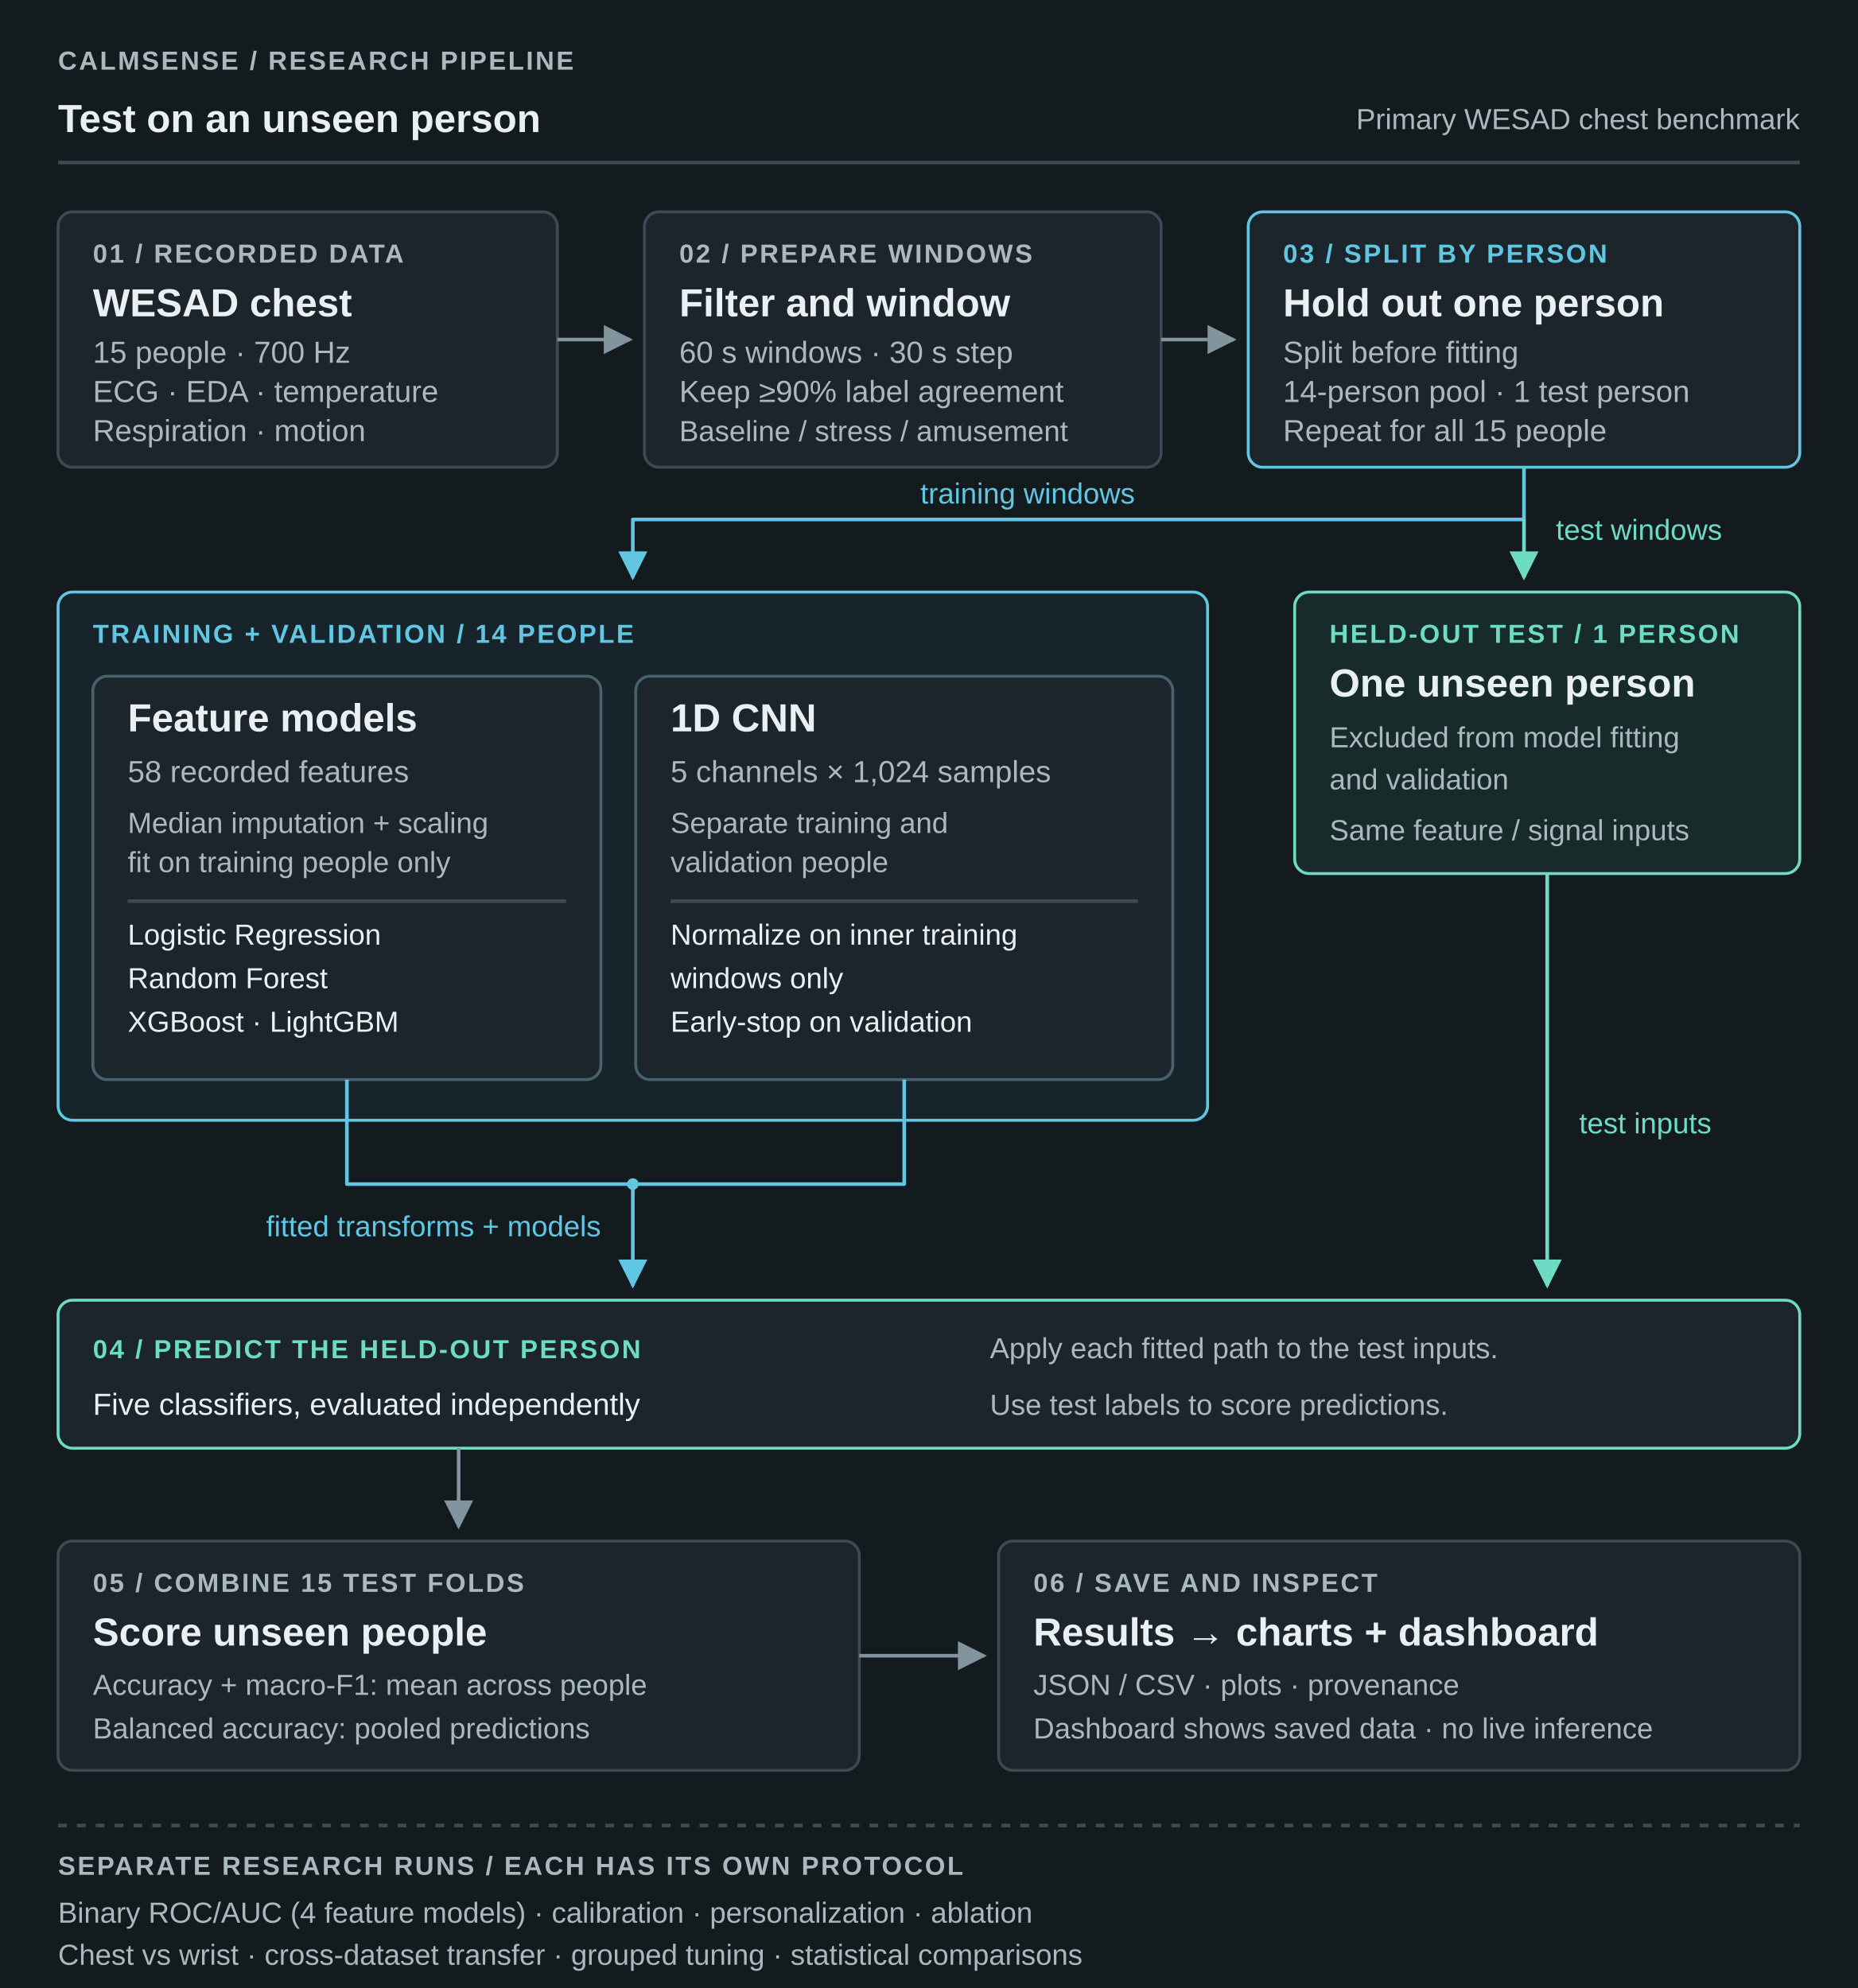
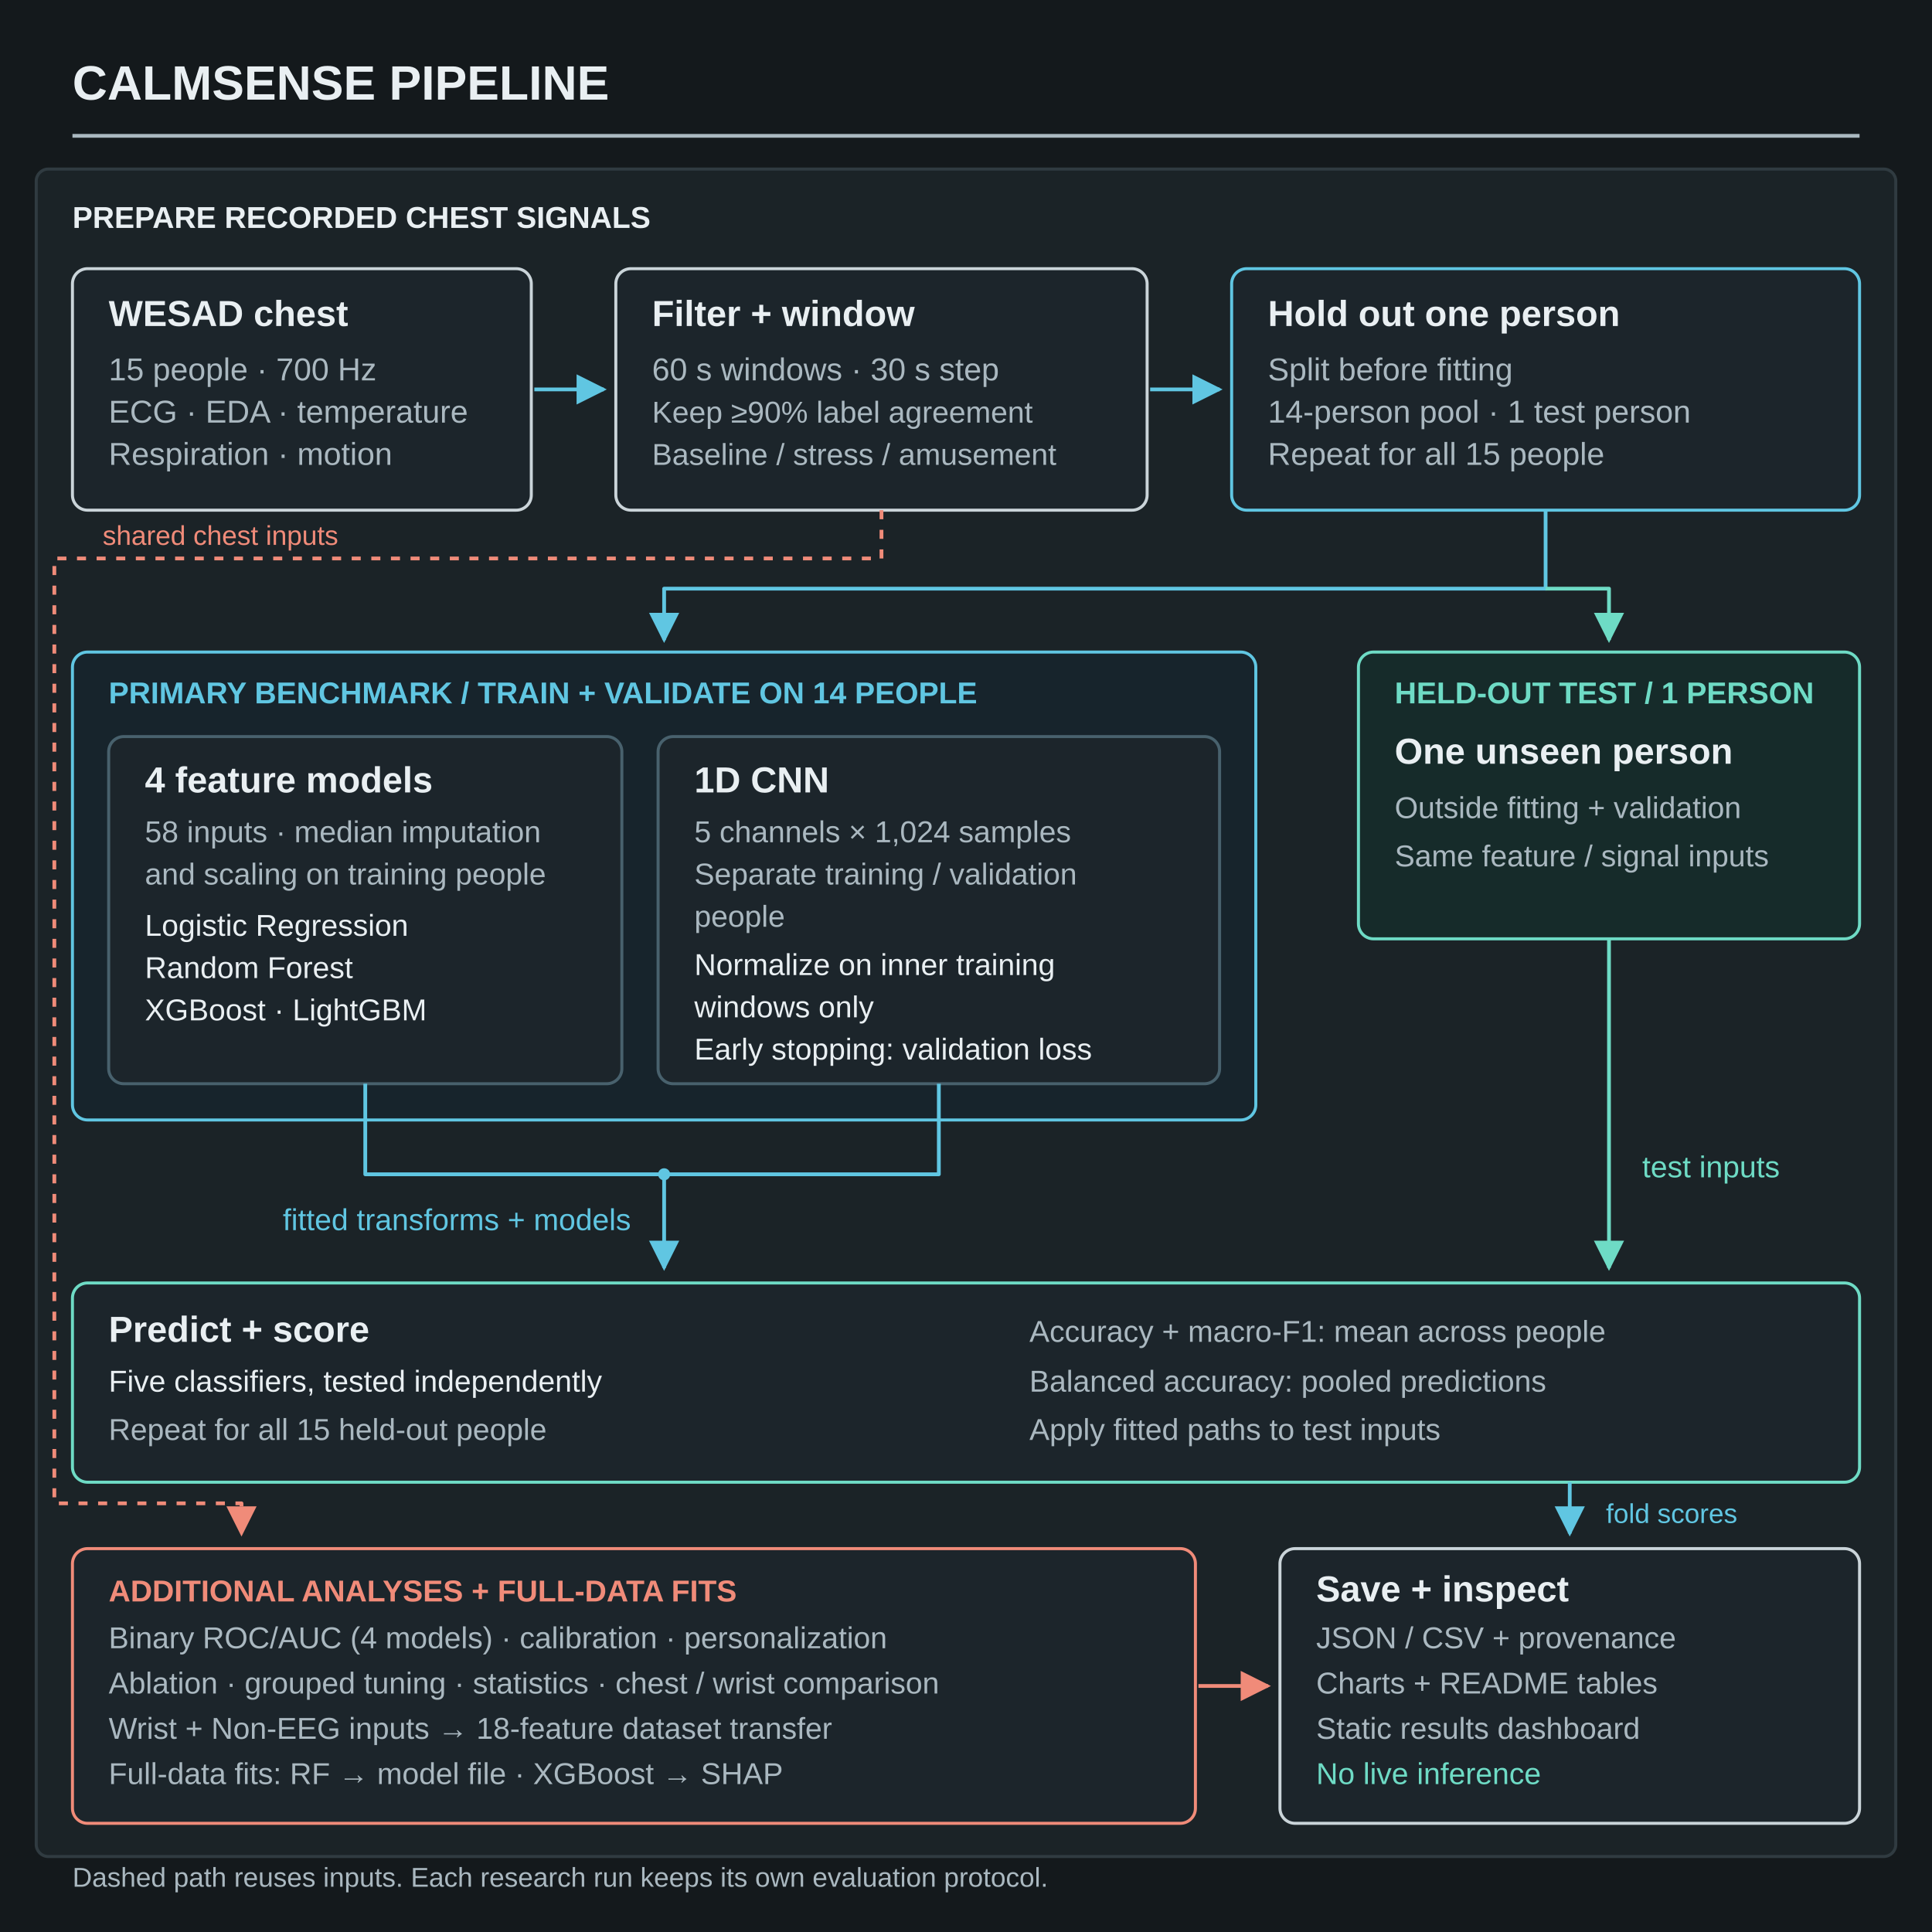
- <svg xmlns="http://www.w3.org/2000/svg" width="1280" height="1370" viewBox="0 0 1280 1370" role="img" aria-labelledby="pipeline-title pipeline-description">
+ <svg xmlns="http://www.w3.org/2000/svg" width="1280" height="1280" viewBox="0 0 1280 1280" role="img" aria-labelledby="pipeline-title pipeline-description">
  <defs>
    <style>
      text { font-family: Arial, Helvetica, sans-serif; }
-       .heading { font-size: 27px; font-weight: 700; }
+       .heading { font-size: 24px; font-weight: 700; }
      .body { font-size: 21px; }
      .label { font-size: 20px; }
-       .eyebrow { font-size: 18px; font-weight: 700; letter-spacing: 1.4px; }
+       .eyebrow { font-size: 20px; font-weight: 700; }
+       .title { font-size: 32px; font-weight: 600; }
+       .small { font-size: 18px; }
      .connector { fill: none; stroke-width: 2.5; stroke-linejoin: round; }
    </style>
    <marker id="arrow-cyan" viewBox="0 0 10 10" refX="9" refY="5" markerWidth="8" markerHeight="8" orient="auto-start-reverse">
      <path d="M 0 0 L 10 5 L 0 10 Z" fill="#60c6e2" />
    </marker>
    <marker id="arrow-teal" viewBox="0 0 10 10" refX="9" refY="5" markerWidth="8" markerHeight="8" orient="auto-start-reverse">
      <path d="M 0 0 L 10 5 L 0 10 Z" fill="#6edbc5" />
    </marker>
    <marker id="arrow-gray" viewBox="0 0 10 10" refX="9" refY="5" markerWidth="8" markerHeight="8" orient="auto-start-reverse">
-       <path d="M 0 0 L 10 5 L 0 10 Z" fill="#82949e" />
+       <path d="M 0 0 L 10 5 L 0 10 Z" fill="#a8b5bd" />
+     </marker>
+     <marker id="arrow-coral" viewBox="0 0 10 10" refX="9" refY="5" markerWidth="8" markerHeight="8" orient="auto-start-reverse">
+       <path d="M 0 0 L 10 5 L 0 10 Z" fill="#f08b79" />
    </marker>
  </defs>
-   <rect x="0" y="0" width="1280" height="1370" rx="0" fill="#141b1f" stroke="#141b1f" stroke-width="2" />
-   <text x="40" y="48" class="eyebrow" fill="#aab8c0" text-anchor="start">CALMSENSE / RESEARCH PIPELINE</text>
-   <text x="40" y="91" class="heading" fill="#e9eff2" text-anchor="start">Test on an unseen person</text>
-   <text x="1240" y="89" class="label" fill="#aab8c0" text-anchor="end">Primary WESAD chest benchmark</text>
-   <path d="M 40 112 H 1240" class="connector" stroke="#3c4b53" />
+   <rect x="0" y="0" width="1280" height="1280" rx="0" fill="#14191c" stroke="#14191c" stroke-width="2" />
+   <text x="48" y="66" class="title" fill="#e9eff2" text-anchor="start">CALMSENSE PIPELINE</text>
+   <path d="M 48 90 H 1232" class="connector" stroke="#aab8c0" />
+   <rect x="24" y="112" width="1232" height="1118" rx="8" fill="#1b2327" stroke="#303b41" stroke-width="2" />
+   <text x="48" y="151" class="eyebrow" fill="#e9eff2" text-anchor="start">PREPARE RECORDED CHEST SIGNALS</text>
  <g id="recordings">
-     <rect x="40" y="146" width="344" height="176" rx="10" fill="#1c252b" stroke="#3c4b53" stroke-width="2" />
-     <text x="64" y="181" class="eyebrow" fill="#aab8c0" text-anchor="start">01 / RECORDED DATA</text>
-     <text x="64" y="218" class="heading" fill="#e9eff2" text-anchor="start">WESAD chest</text>
-     <text x="64" y="250" class="body" fill="#aab8c0" text-anchor="start">15 people · 700 Hz</text>
-     <text x="64" y="277" class="body" fill="#aab8c0" text-anchor="start">ECG · EDA · temperature</text>
-     <text x="64" y="304" class="body" fill="#aab8c0" text-anchor="start">Respiration · motion</text>
+     <rect x="48" y="178" width="304" height="160" rx="10" fill="#1c252b" stroke="#cad4d9" stroke-width="2" />
+     <text x="72" y="216" class="heading" fill="#e9eff2" text-anchor="start">WESAD chest</text>
+     <text x="72" y="252" class="body" fill="#aab8c0" text-anchor="start">15 people · 700 Hz</text>
+     <text x="72" y="280" class="body" fill="#aab8c0" text-anchor="start">ECG · EDA · temperature</text>
+     <text x="72" y="308" class="body" fill="#aab8c0" text-anchor="start">Respiration · motion</text>
  </g>
-   <path d="M 384 234 H 434" class="connector" stroke="#82949e" marker-end="url(#arrow-gray)" />
-   <g id="windowing">
-     <rect x="444" y="146" width="356" height="176" rx="10" fill="#1c252b" stroke="#3c4b53" stroke-width="2" />
-     <text x="468" y="181" class="eyebrow" fill="#aab8c0" text-anchor="start">02 / PREPARE WINDOWS</text>
-     <text x="468" y="218" class="heading" fill="#e9eff2" text-anchor="start">Filter and window</text>
-     <text x="468" y="250" class="body" fill="#aab8c0" text-anchor="start">60 s windows · 30 s step</text>
-     <text x="468" y="277" class="body" fill="#aab8c0" text-anchor="start">Keep ≥90% label agreement</text>
-     <text x="468" y="304" class="label" fill="#aab8c0" text-anchor="start">Baseline / stress / amusement</text>
+   <path d="M 354 258 H 400" class="connector" stroke="#60c6e2" marker-end="url(#arrow-cyan)" />
+   <g id="windows">
+     <rect x="408" y="178" width="352" height="160" rx="10" fill="#1c252b" stroke="#cad4d9" stroke-width="2" />
+     <text x="432" y="216" class="heading" fill="#e9eff2" text-anchor="start">Filter + window</text>
+     <text x="432" y="252" class="body" fill="#aab8c0" text-anchor="start">60 s windows · 30 s step</text>
+     <text x="432" y="280" class="label" fill="#aab8c0" text-anchor="start">Keep ≥90% label agreement</text>
+     <text x="432" y="308" class="label" fill="#aab8c0" text-anchor="start">Baseline / stress / amusement</text>
  </g>
-   <path d="M 800 234 H 850" class="connector" stroke="#82949e" marker-end="url(#arrow-gray)" />
-   <g id="person-split">
-     <rect x="860" y="146" width="380" height="176" rx="10" fill="#1c252b" stroke="#60c6e2" stroke-width="2" />
-     <text x="884" y="181" class="eyebrow" fill="#60c6e2" text-anchor="start">03 / SPLIT BY PERSON</text>
-     <text x="884" y="218" class="heading" fill="#e9eff2" text-anchor="start">Hold out one person</text>
-     <text x="884" y="250" class="body" fill="#aab8c0" text-anchor="start">Split before fitting</text>
-     <text x="884" y="277" class="body" fill="#aab8c0" text-anchor="start">14-person pool · 1 test person</text>
-     <text x="884" y="304" class="body" fill="#aab8c0" text-anchor="start">Repeat for all 15 people</text>
+   <path d="M 762 258 H 808" class="connector" stroke="#60c6e2" marker-end="url(#arrow-cyan)" />
+   <g id="split">
+     <rect x="816" y="178" width="416" height="160" rx="10" fill="#1c252b" stroke="#60c6e2" stroke-width="2" />
+     <text x="840" y="216" class="heading" fill="#e9eff2" text-anchor="start">Hold out one person</text>
+     <text x="840" y="252" class="body" fill="#aab8c0" text-anchor="start">Split before fitting</text>
+     <text x="840" y="280" class="body" fill="#aab8c0" text-anchor="start">14-person pool · 1 test person</text>
+     <text x="840" y="308" class="body" fill="#aab8c0" text-anchor="start">Repeat for all 15 people</text>
  </g>
-   <path d="M 1050 322 V 358 H 436 V 398" class="connector" stroke="#60c6e2" marker-end="url(#arrow-cyan)" />
-   <path d="M 1050 358 V 398" class="connector" stroke="#6edbc5" marker-end="url(#arrow-teal)" />
-   <text x="708" y="347" class="label" fill="#60c6e2" text-anchor="middle">training windows</text>
-   <text x="1072" y="372" class="label" fill="#6edbc5" text-anchor="start">test windows</text>
-   <g id="training-pool">
-     <rect x="40" y="408" width="792" height="364" rx="10" fill="#17242c" stroke="#60c6e2" stroke-width="2" />
-     <text x="64" y="443" class="eyebrow" fill="#60c6e2" text-anchor="start">TRAINING + VALIDATION / 14 PEOPLE</text>
-     <g id="feature-path">
-       <rect x="64" y="466" width="350" height="278" rx="10" fill="#1c252b" stroke="#48616d" stroke-width="2" />
-       <text x="88" y="504" class="heading" fill="#e9eff2" text-anchor="start">Feature models</text>
-       <text x="88" y="539" class="body" fill="#aab8c0" text-anchor="start">58 recorded features</text>
-       <text x="88" y="574" class="label" fill="#aab8c0" text-anchor="start">Median imputation + scaling</text>
-       <text x="88" y="601" class="label" fill="#aab8c0" text-anchor="start">fit on training people only</text>
-       <path d="M 88 621 H 390" class="connector" stroke="#3c4b53" />
-       <text x="88" y="651" class="label" fill="#e9eff2" text-anchor="start">Logistic Regression</text>
-       <text x="88" y="681" class="label" fill="#e9eff2" text-anchor="start">Random Forest</text>
-       <text x="88" y="711" class="label" fill="#e9eff2" text-anchor="start">XGBoost · LightGBM</text>
+   <path d="M 1024 338 V 390 H 440 V 424" class="connector" stroke="#60c6e2" marker-end="url(#arrow-cyan)" />
+   <path d="M 1024 390 H 1066 V 424" class="connector" stroke="#6edbc5" marker-end="url(#arrow-teal)" />
+   <path d="M 584 338 V 370 H 36 V 996 H 160 V 1016" class="connector" stroke="#f08b79" marker-end="url(#arrow-coral)" stroke-dasharray="6 7" />
+   <text x="68" y="361" class="small" fill="#f08b79" text-anchor="start">shared chest inputs</text>
+   <g id="primary-training">
+     <rect x="48" y="432" width="784" height="310" rx="10" fill="#17242c" stroke="#60c6e2" stroke-width="2" />
+     <text x="72" y="466" class="eyebrow" fill="#60c6e2" text-anchor="start">PRIMARY BENCHMARK / TRAIN + VALIDATE ON 14 PEOPLE</text>
+     <g id="feature-models">
+       <rect x="72" y="488" width="340" height="230" rx="10" fill="#1c252b" stroke="#48616d" stroke-width="2" />
+       <text x="96" y="525" class="heading" fill="#e9eff2" text-anchor="start">4 feature models</text>
+       <text x="96" y="558" class="label" fill="#aab8c0" text-anchor="start">58 inputs · median imputation</text>
+       <text x="96" y="586" class="label" fill="#aab8c0" text-anchor="start">and scaling on training people</text>
+       <text x="96" y="620" class="label" fill="#e9eff2" text-anchor="start">Logistic Regression</text>
+       <text x="96" y="648" class="label" fill="#e9eff2" text-anchor="start">Random Forest</text>
+       <text x="96" y="676" class="label" fill="#e9eff2" text-anchor="start">XGBoost · LightGBM</text>
    </g>
-     <g id="cnn-path">
-       <rect x="438" y="466" width="370" height="278" rx="10" fill="#1c252b" stroke="#48616d" stroke-width="2" />
-       <text x="462" y="504" class="heading" fill="#e9eff2" text-anchor="start">1D CNN</text>
-       <text x="462" y="539" class="body" fill="#aab8c0" text-anchor="start">5 channels × 1,024 samples</text>
-       <text x="462" y="574" class="label" fill="#aab8c0" text-anchor="start">Separate training and</text>
-       <text x="462" y="601" class="label" fill="#aab8c0" text-anchor="start">validation people</text>
-       <path d="M 462 621 H 784" class="connector" stroke="#3c4b53" />
-       <text x="462" y="651" class="label" fill="#e9eff2" text-anchor="start">Normalize on inner training</text>
-       <text x="462" y="681" class="label" fill="#e9eff2" text-anchor="start">windows only</text>
-       <text x="462" y="711" class="label" fill="#e9eff2" text-anchor="start">Early-stop on validation</text>
+     <g id="cnn">
+       <rect x="436" y="488" width="372" height="230" rx="10" fill="#1c252b" stroke="#48616d" stroke-width="2" />
+       <text x="460" y="525" class="heading" fill="#e9eff2" text-anchor="start">1D CNN</text>
+       <text x="460" y="558" class="label" fill="#aab8c0" text-anchor="start">5 channels × 1,024 samples</text>
+       <text x="460" y="586" class="label" fill="#aab8c0" text-anchor="start">Separate training / validation</text>
+       <text x="460" y="614" class="label" fill="#aab8c0" text-anchor="start">people</text>
+       <text x="460" y="646" class="label" fill="#e9eff2" text-anchor="start">Normalize on inner training</text>
+       <text x="460" y="674" class="label" fill="#e9eff2" text-anchor="start">windows only</text>
+       <text x="460" y="702" class="label" fill="#e9eff2" text-anchor="start">Early stopping: validation loss</text>
    </g>
  </g>
-   <g id="held-out-person">
-     <rect x="892" y="408" width="348" height="194" rx="10" fill="#162b2a" stroke="#6edbc5" stroke-width="2" />
-     <text x="916" y="443" class="eyebrow" fill="#6edbc5" text-anchor="start">HELD-OUT TEST / 1 PERSON</text>
-     <text x="916" y="480" class="heading" fill="#e9eff2" text-anchor="start">One unseen person</text>
-     <text x="916" y="515" class="label" fill="#aab8c0" text-anchor="start">Excluded from model fitting</text>
-     <text x="916" y="544" class="label" fill="#aab8c0" text-anchor="start">and validation</text>
-     <text x="916" y="579" class="label" fill="#aab8c0" text-anchor="start">Same feature / signal inputs</text>
+   <g id="primary-test">
+     <rect x="900" y="432" width="332" height="190" rx="10" fill="#162b2a" stroke="#6edbc5" stroke-width="2" />
+     <text x="924" y="466" class="eyebrow" fill="#6edbc5" text-anchor="start">HELD-OUT TEST / 1 PERSON</text>
+     <text x="924" y="506" class="heading" fill="#e9eff2" text-anchor="start">One unseen person</text>
+     <text x="924" y="542" class="label" fill="#aab8c0" text-anchor="start">Outside fitting + validation</text>
+     <text x="924" y="574" class="label" fill="#aab8c0" text-anchor="start">Same feature / signal inputs</text>
  </g>
-   <path d="M 239 744 V 816 H 623 V 744" class="connector" stroke="#60c6e2" />
-   <circle cx="436" cy="816" r="4" fill="#60c6e2" />
-   <path d="M 436 816 V 886" class="connector" stroke="#60c6e2" marker-end="url(#arrow-cyan)" />
-   <text x="414" y="852" class="label" fill="#60c6e2" text-anchor="end">fitted transforms + models</text>
-   <path d="M 1066 602 V 886" class="connector" stroke="#6edbc5" marker-end="url(#arrow-teal)" />
-   <text x="1088" y="781" class="label" fill="#6edbc5" text-anchor="start">test inputs</text>
-   <g id="predict">
-     <rect x="40" y="896" width="1200" height="102" rx="10" fill="#1c252b" stroke="#6edbc5" stroke-width="2" />
-     <text x="64" y="936" class="eyebrow" fill="#6edbc5" text-anchor="start">04 / PREDICT THE HELD-OUT PERSON</text>
-     <text x="64" y="975" class="body" fill="#e9eff2" text-anchor="start">Five classifiers, evaluated independently</text>
-     <text x="682" y="936" class="label" fill="#aab8c0" text-anchor="start">Apply each fitted path to the test inputs.</text>
-     <text x="682" y="975" class="label" fill="#aab8c0" text-anchor="start">Use test labels to score predictions.</text>
+   <path d="M 242 718 V 778 H 622 V 718" class="connector" stroke="#60c6e2" />
+   <circle cx="440" cy="778" r="4" fill="#60c6e2" />
+   <path d="M 440 778 V 840" class="connector" stroke="#60c6e2" marker-end="url(#arrow-cyan)" />
+   <text x="418" y="815" class="label" fill="#60c6e2" text-anchor="end">fitted transforms + models</text>
+   <path d="M 1066 622 V 840" class="connector" stroke="#6edbc5" marker-end="url(#arrow-teal)" />
+   <text x="1088" y="780" class="label" fill="#6edbc5" text-anchor="start">test inputs</text>
+   <g id="predict-and-score">
+     <rect x="48" y="850" width="1184" height="132" rx="10" fill="#1c252b" stroke="#6edbc5" stroke-width="2" />
+     <text x="72" y="889" class="heading" fill="#e9eff2" text-anchor="start">Predict + score</text>
+     <text x="72" y="922" class="label" fill="#e9eff2" text-anchor="start">Five classifiers, tested independently</text>
+     <text x="72" y="954" class="label" fill="#aab8c0" text-anchor="start">Repeat for all 15 held-out people</text>
+     <text x="682" y="889" class="label" fill="#aab8c0" text-anchor="start">Accuracy + macro-F1: mean across people</text>
+     <text x="682" y="922" class="label" fill="#aab8c0" text-anchor="start">Balanced accuracy: pooled predictions</text>
+     <text x="682" y="954" class="label" fill="#aab8c0" text-anchor="start">Apply fitted paths to test inputs</text>
  </g>
-   <path d="M 316 998 V 1052" class="connector" stroke="#82949e" marker-end="url(#arrow-gray)" />
-   <g id="aggregate">
-     <rect x="40" y="1062" width="552" height="158" rx="10" fill="#1c252b" stroke="#3c4b53" stroke-width="2" />
-     <text x="64" y="1097" class="eyebrow" fill="#aab8c0" text-anchor="start">05 / COMBINE 15 TEST FOLDS</text>
-     <text x="64" y="1134" class="heading" fill="#e9eff2" text-anchor="start">Score unseen people</text>
-     <text x="64" y="1168" class="label" fill="#aab8c0" text-anchor="start">Accuracy + macro-F1: mean across people</text>
-     <text x="64" y="1198" class="label" fill="#aab8c0" text-anchor="start">Balanced accuracy: pooled predictions</text>
+   <path d="M 1040 982 V 1016" class="connector" stroke="#60c6e2" marker-end="url(#arrow-cyan)" />
+   <text x="1064" y="1009" class="small" fill="#60c6e2" text-anchor="start">fold scores</text>
+   <g id="additional-runs">
+     <rect x="48" y="1026" width="744" height="182" rx="10" fill="#1c252b" stroke="#f08b79" stroke-width="2" />
+     <text x="72" y="1061" class="eyebrow" fill="#f08b79" text-anchor="start">ADDITIONAL ANALYSES + FULL-DATA FITS</text>
+     <text x="72" y="1092" class="label" fill="#aab8c0" text-anchor="start">Binary ROC/AUC (4 models) · calibration · personalization</text>
+     <text x="72" y="1122" class="label" fill="#aab8c0" text-anchor="start">Ablation · grouped tuning · statistics · chest / wrist comparison</text>
+     <text x="72" y="1152" class="label" fill="#aab8c0" text-anchor="start">Wrist + Non-EEG inputs → 18-feature dataset transfer</text>
+     <text x="72" y="1182" class="label" fill="#aab8c0" text-anchor="start">Full-data fits: RF → model file · XGBoost → SHAP</text>
  </g>
-   <path d="M 592 1141 H 678" class="connector" stroke="#82949e" marker-end="url(#arrow-gray)" />
-   <g id="saved-results">
-     <rect x="688" y="1062" width="552" height="158" rx="10" fill="#1c252b" stroke="#3c4b53" stroke-width="2" />
-     <text x="712" y="1097" class="eyebrow" fill="#aab8c0" text-anchor="start">06 / SAVE AND INSPECT</text>
-     <text x="712" y="1134" class="heading" fill="#e9eff2" text-anchor="start">Results → charts + dashboard</text>
-     <text x="712" y="1168" class="label" fill="#aab8c0" text-anchor="start">JSON / CSV · plots · provenance</text>
-     <text x="712" y="1198" class="label" fill="#aab8c0" text-anchor="start">Dashboard shows saved data · no live inference</text>
+   <path d="M 794 1117 H 840" class="connector" stroke="#f08b79" marker-end="url(#arrow-coral)" />
+   <g id="saved-outputs">
+     <rect x="848" y="1026" width="384" height="182" rx="10" fill="#1c252b" stroke="#cad4d9" stroke-width="2" />
+     <text x="872" y="1061" class="heading" fill="#e9eff2" text-anchor="start">Save + inspect</text>
+     <text x="872" y="1092" class="label" fill="#aab8c0" text-anchor="start">JSON / CSV + provenance</text>
+     <text x="872" y="1122" class="label" fill="#aab8c0" text-anchor="start">Charts + README tables</text>
+     <text x="872" y="1152" class="label" fill="#aab8c0" text-anchor="start">Static results dashboard</text>
+     <text x="872" y="1182" class="label" fill="#6edbc5" text-anchor="start">No live inference</text>
  </g>
-   <g id="separate-runs">
-     <path d="M 40 1258 H 1240" class="connector" stroke="#3c4b53" stroke-dasharray="6 7" />
-     <text x="40" y="1292" class="eyebrow" fill="#aab8c0" text-anchor="start">SEPARATE RESEARCH RUNS / EACH HAS ITS OWN PROTOCOL</text>
-     <text x="40" y="1325" class="label" fill="#aab8c0" text-anchor="start">Binary ROC/AUC (4 feature models) · calibration · personalization · ablation</text>
-     <text x="40" y="1354" class="label" fill="#aab8c0" text-anchor="start">Chest vs wrist · cross-dataset transfer · grouped tuning · statistical comparisons</text>
-   </g>
+   <text x="48" y="1250" class="small" fill="#aab8c0" text-anchor="start">Dashed path reuses inputs. Each research run keeps its own evaluation protocol.</text>
</svg>
